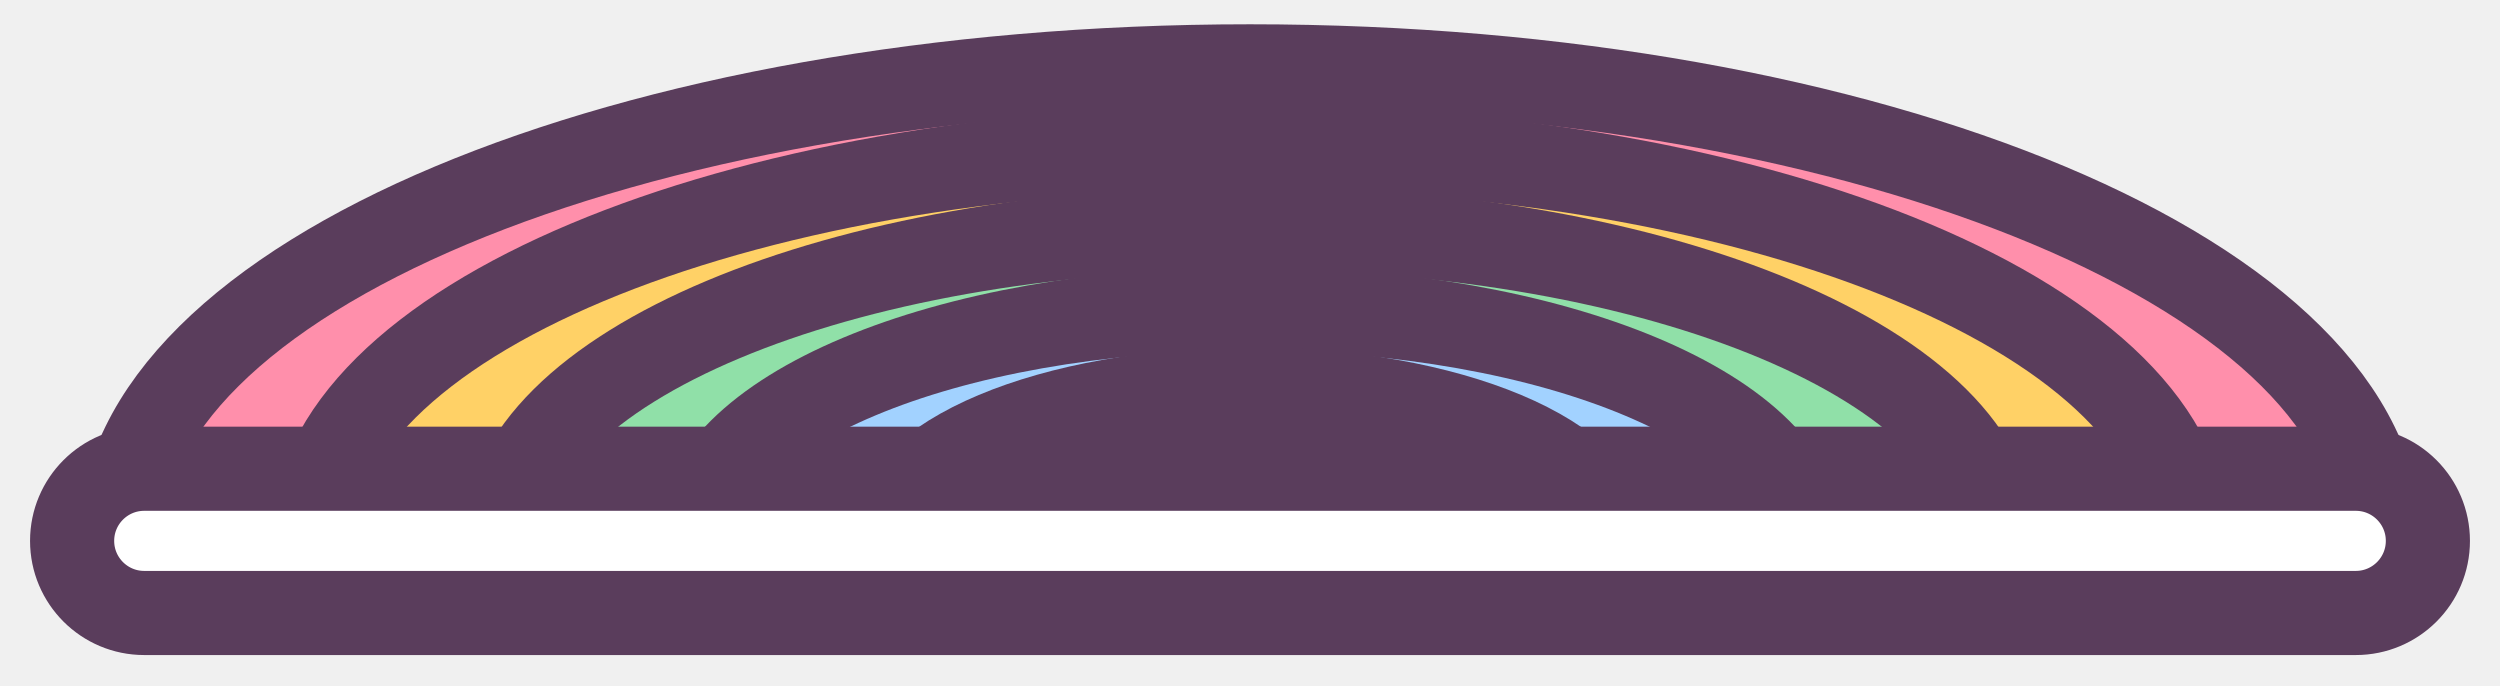
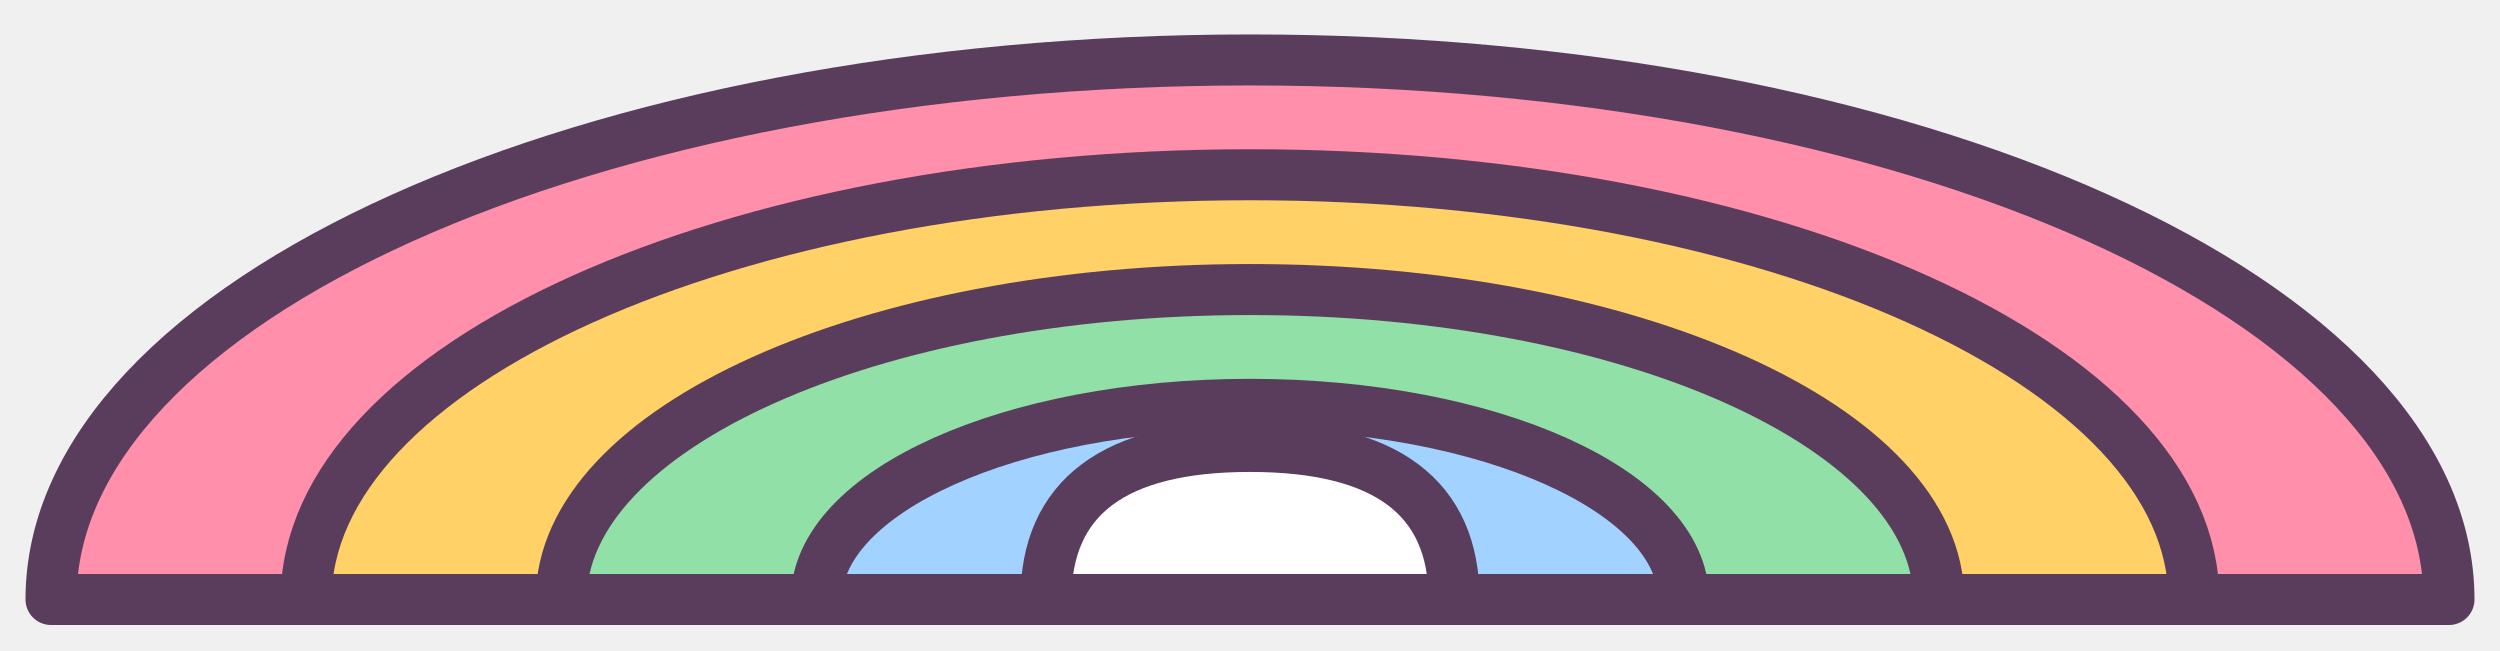
- <svg xmlns="http://www.w3.org/2000/svg" viewBox="-2 69.5 104 28.5" width="270.4" height="74.1">
-   <path d="M3 92 A47 19.74 0 0 1 97 92 Z" fill="#ff8fab" stroke="#5a3d5c" stroke-width="3.5" stroke-linejoin="round" stroke-linecap="round" />
-   <path d="M11 92 A39 16.38 0 0 1 89 92 Z" fill="#ffd166" stroke="#5a3d5c" stroke-width="3.5" stroke-linejoin="round" stroke-linecap="round" />
-   <path d="M19 92 A31 13.02 0 0 1 81 92 Z" fill="#90e0a8" stroke="#5a3d5c" stroke-width="3.5" stroke-linejoin="round" stroke-linecap="round" />
-   <path d="M27 92 A23 9.66 0 0 1 73 92 Z" fill="#a2d2ff" stroke="#5a3d5c" stroke-width="3.5" stroke-linejoin="round" stroke-linecap="round" />
-   <path d="M35 92 A15 6.3 0 0 1 65 92 Z" fill="#c9a0dc" stroke="#5a3d5c" stroke-width="3.5" stroke-linejoin="round" stroke-linecap="round" />
-   <rect x="1" y="89" width="98" height="6" rx="3" fill="#fff" stroke="#5a3d5c" stroke-width="3.5" stroke-linejoin="round" stroke-linecap="round" />
+ <svg xmlns="http://www.w3.org/2000/svg" viewBox="1 68.5 98 25.5" width="254.8" height="66.3">
+   <path d="M3 92 A47 21.15 0 0 1 97 92 Z" fill="#ff8fab" stroke="#5a3d5c" stroke-width="2" stroke-linejoin="round" stroke-linecap="round" />
+   <path d="M13 92 A37 16.65 0 0 1 87 92 Z" fill="#ffd166" stroke="#5a3d5c" stroke-width="2" stroke-linejoin="round" stroke-linecap="round" />
+   <path d="M23 92 A27 12.15 0 0 1 77 92 Z" fill="#90e0a8" stroke="#5a3d5c" stroke-width="2" stroke-linejoin="round" stroke-linecap="round" />
+   <path d="M33 92 A17 7.65 0 0 1 67 92 Z" fill="#a2d2ff" stroke="#5a3d5c" stroke-width="2" stroke-linejoin="round" stroke-linecap="round" />
+   <path d="M42 92 Q42 86 50 86 Q58 86 58 92 Z" fill="#fff" stroke="#5a3d5c" stroke-width="2" stroke-linejoin="round" stroke-linecap="round" />
</svg>
